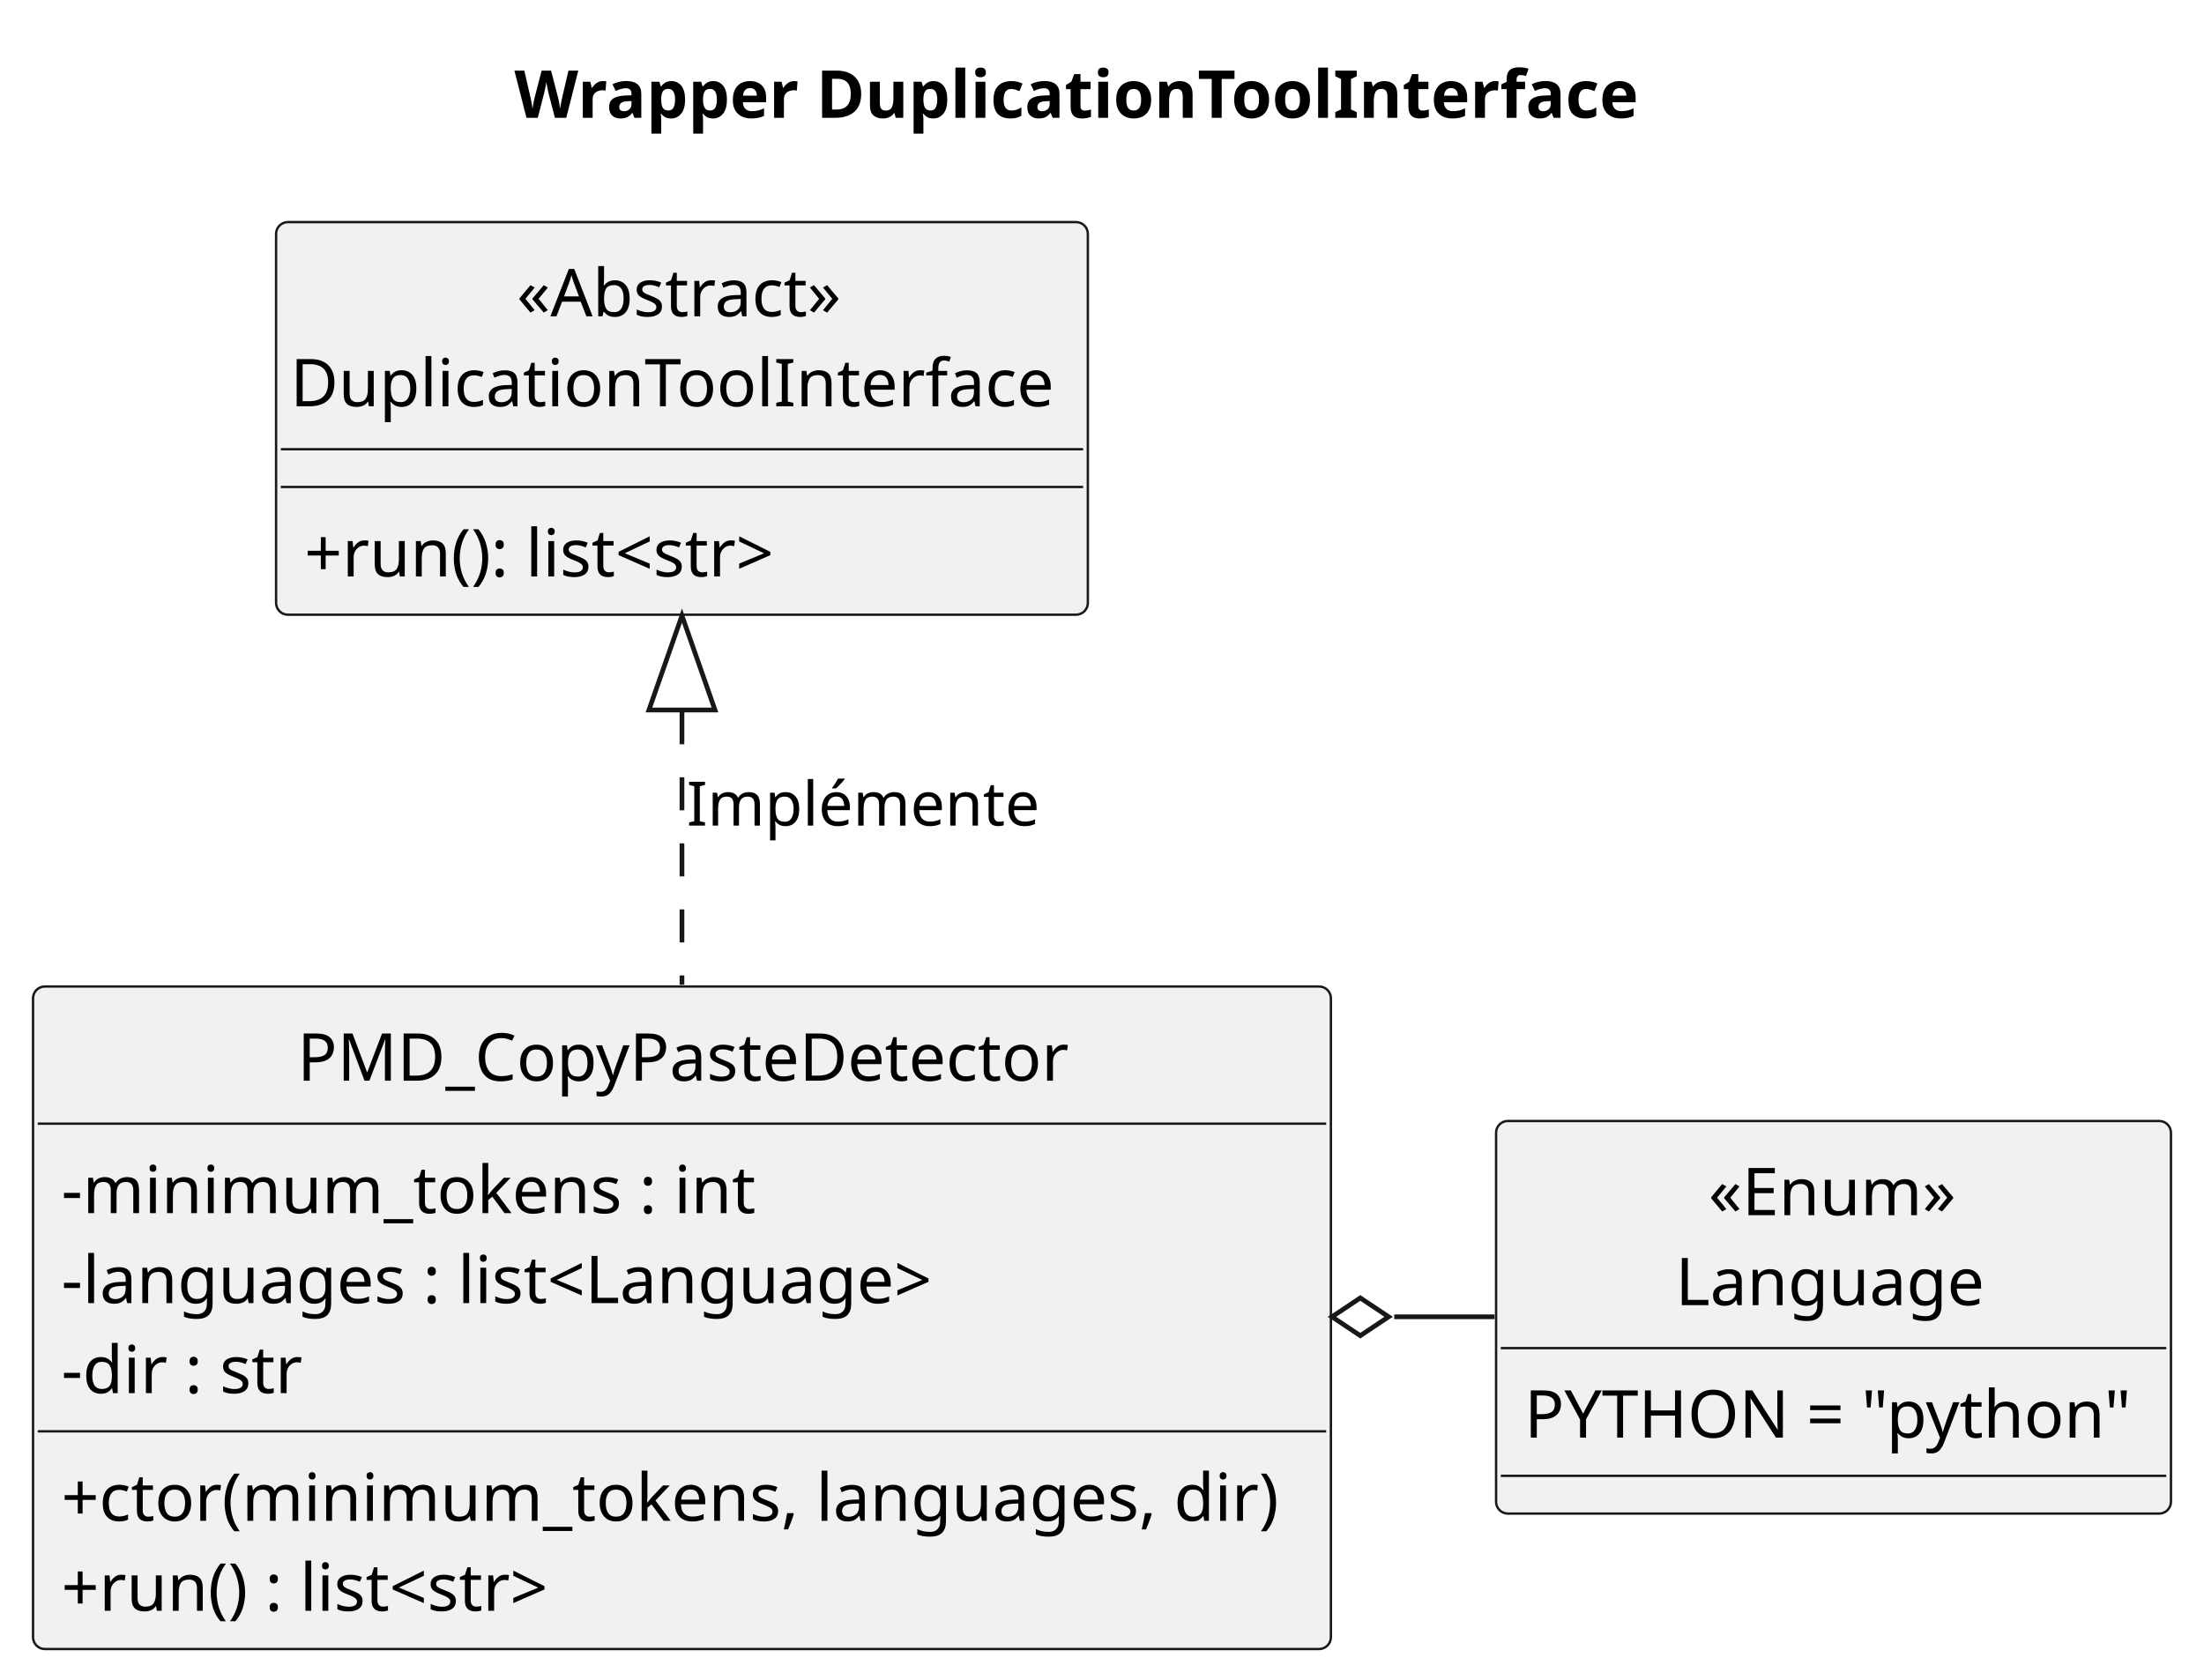
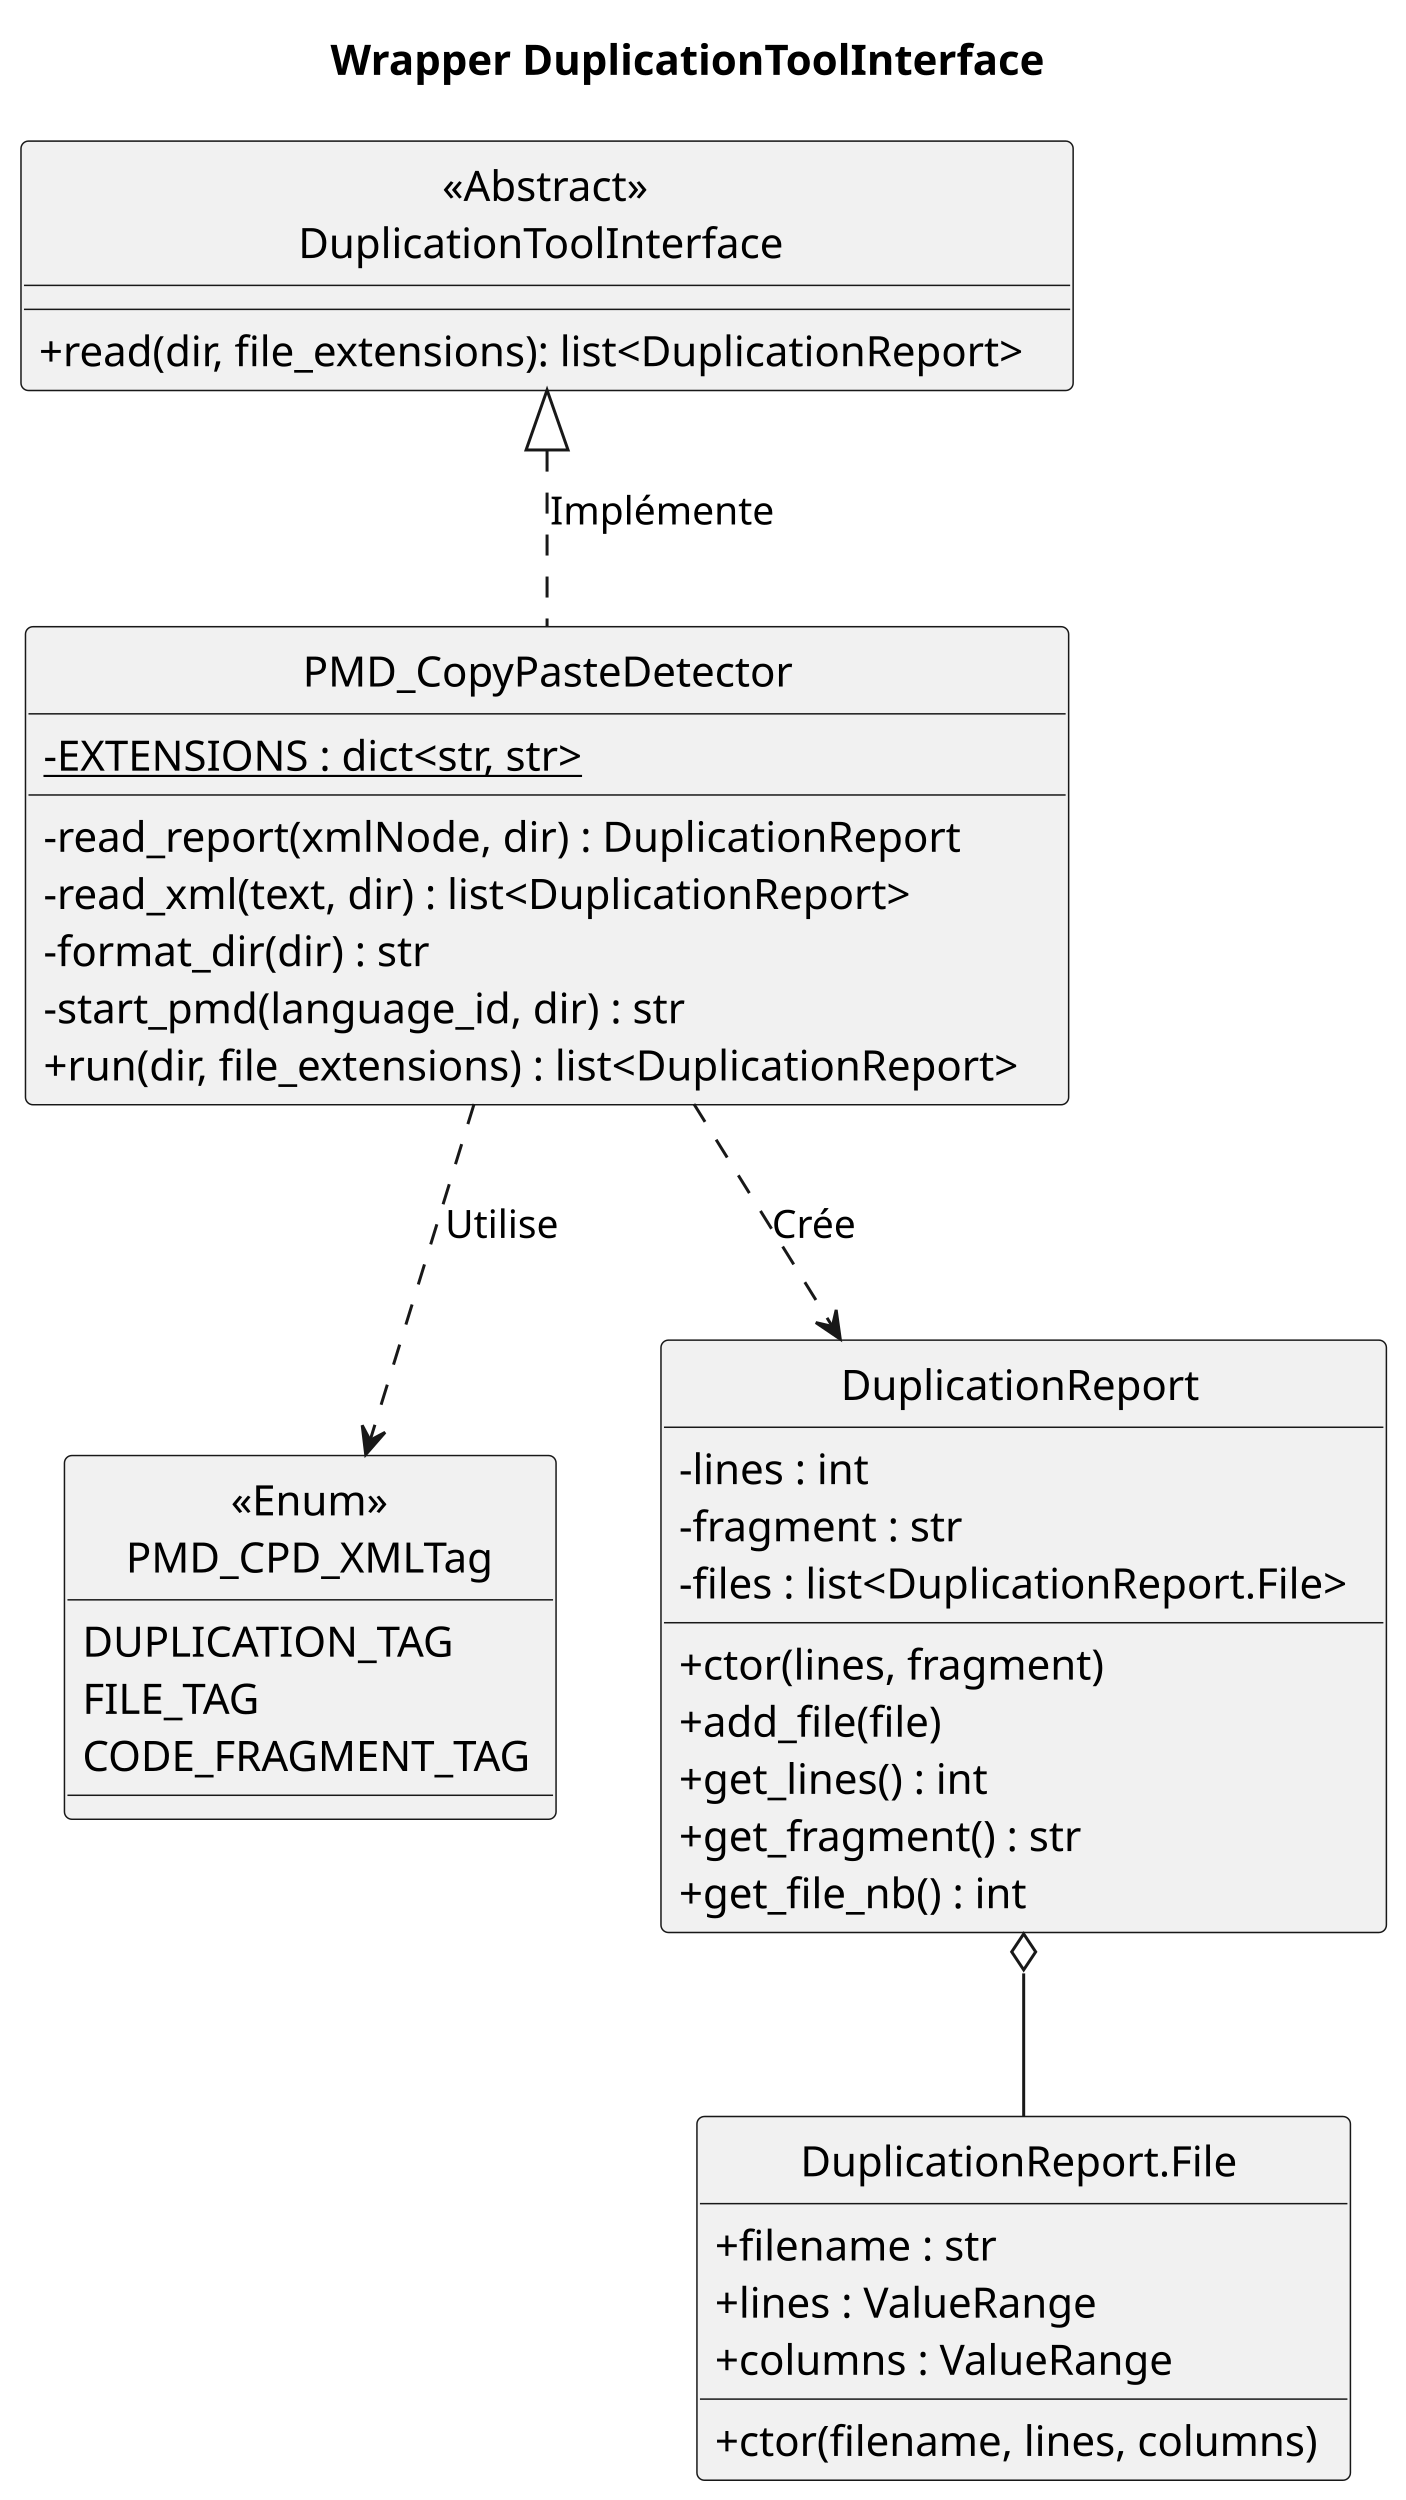
- <svg xmlns="http://www.w3.org/2000/svg" contentStyleType="text/css" height="356px" preserveAspectRatio="none" style="width:467px;height:356px;background:#FFFFFF;" version="1.1" viewBox="0 0 467 356" width="467px" zoomAndPan="magnify">
+ <svg xmlns="http://www.w3.org/2000/svg" contentStyleType="text/css" height="834px" preserveAspectRatio="none" style="width:469px;height:834px;background:#FFFFFF;" version="1.1" viewBox="0 0 469 834" width="469px" zoomAndPan="magnify">
  <defs />
  <g>
-     <text fill="#000000" font-family="sans-serif" font-size="14" font-weight="bold" lengthAdjust="spacing" textLength="235" x="109" y="24.966">Wrapper DuplicationToolInterface</text>
+     <text fill="#000000" font-family="sans-serif" font-size="14" font-weight="bold" lengthAdjust="spacing" textLength="235" x="110.25" y="24.966">Wrapper DuplicationToolInterface</text>
    <g id="elem_DuplicationToolInterface">
-       <rect codeLine="5" fill="#F1F1F1" height="83.204" id="DuplicationToolInterface" rx="2.5" ry="2.5" style="stroke:#181818;stroke-width:0.5;" width="172" x="58.5" y="47.068" />
-       <text fill="#000000" font-family="sans-serif" font-size="14" lengthAdjust="spacing" textLength="70" x="109.5" y="67.034">«Abstract»</text>
-       <text fill="#000000" font-family="sans-serif" font-size="14" lengthAdjust="spacing" textLength="166" x="61.5" y="86.102">DuplicationToolInterface</text>
-       <line style="stroke:#181818;stroke-width:0.5;" x1="59.5" x2="229.5" y1="95.204" y2="95.204" />
-       <line style="stroke:#181818;stroke-width:0.5;" x1="59.5" x2="229.5" y1="103.204" y2="103.204" />
-       <text fill="#000000" font-family="sans-serif" font-size="14" lengthAdjust="spacing" textLength="102" x="64.5" y="122.17">+run(): list&lt;str&gt;</text>
-     </g>
-     <g id="elem_PMD_CPD_Language">
-       <rect codeLine="9" fill="#F1F1F1" height="83.204" id="PMD_CPD_Language" rx="2.5" ry="2.5" style="stroke:#181818;stroke-width:0.5;" width="143" x="317" y="237.568" />
-       <text fill="#000000" font-family="sans-serif" font-size="14" lengthAdjust="spacing" textLength="53" x="362" y="257.534">«Enum»</text>
-       <text fill="#000000" font-family="sans-serif" font-size="14" lengthAdjust="spacing" textLength="67" x="355" y="276.602">Language</text>
-       <line style="stroke:#181818;stroke-width:0.5;" x1="318" x2="459" y1="285.704" y2="285.704" />
-       <text fill="#000000" font-family="sans-serif" font-size="14" lengthAdjust="spacing" textLength="131" x="323" y="304.67">PYTHON = "python"</text>
-       <line style="stroke:#181818;stroke-width:0.5;" x1="318" x2="459" y1="312.772" y2="312.772" />
+       <rect codeLine="5" fill="#F1F1F1" height="83.204" id="DuplicationToolInterface" rx="2.5" ry="2.5" style="stroke:#181818;stroke-width:0.5;" width="351" x="7" y="47.068" />
+       <text fill="#000000" font-family="sans-serif" font-size="14" lengthAdjust="spacing" textLength="70" x="147.5" y="67.034">«Abstract»</text>
+       <text fill="#000000" font-family="sans-serif" font-size="14" lengthAdjust="spacing" textLength="166" x="99.5" y="86.102">DuplicationToolInterface</text>
+       <line style="stroke:#181818;stroke-width:0.5;" x1="8" x2="357" y1="95.204" y2="95.204" />
+       <line style="stroke:#181818;stroke-width:0.5;" x1="8" x2="357" y1="103.204" y2="103.204" />
+       <text fill="#000000" font-family="sans-serif" font-size="14" lengthAdjust="spacing" textLength="339" x="13" y="122.17">+read(dir, file_extensions): list&lt;DuplicationReport&gt;</text>
    </g>
    <g id="elem_PMD_CopyPasteDetector">
-       <rect codeLine="13" fill="#F1F1F1" height="140.407" id="PMD_CopyPasteDetector" rx="2.5" ry="2.5" style="stroke:#181818;stroke-width:0.5;" width="275" x="7" y="209.068" />
-       <text fill="#000000" font-family="sans-serif" font-size="14" lengthAdjust="spacing" textLength="163" x="63" y="229.034">PMD_CopyPasteDetector</text>
-       <line style="stroke:#181818;stroke-width:0.5;" x1="8" x2="281" y1="238.136" y2="238.136" />
-       <text fill="#000000" font-family="sans-serif" font-size="14" lengthAdjust="spacing" textLength="150" x="13" y="257.102">-minimum_tokens : int</text>
-       <text fill="#000000" font-family="sans-serif" font-size="14" lengthAdjust="spacing" textLength="191" x="13" y="276.17">-languages : list&lt;Language&gt;</text>
-       <text fill="#000000" font-family="sans-serif" font-size="14" lengthAdjust="spacing" textLength="54" x="13" y="295.238">-dir : str</text>
-       <line style="stroke:#181818;stroke-width:0.5;" x1="8" x2="281" y1="303.34" y2="303.34" />
-       <text fill="#000000" font-family="sans-serif" font-size="14" lengthAdjust="spacing" textLength="263" x="13" y="322.305">+ctor(minimum_tokens, languages, dir)</text>
-       <text fill="#000000" font-family="sans-serif" font-size="14" lengthAdjust="spacing" textLength="106" x="13" y="341.373">+run() : list&lt;str&gt;</text>
+       <rect codeLine="9" fill="#F1F1F1" height="159.475" id="PMD_CopyPasteDetector" rx="2.5" ry="2.5" style="stroke:#181818;stroke-width:0.5;" width="348" x="8.5" y="209.068" />
+       <text fill="#000000" font-family="sans-serif" font-size="14" lengthAdjust="spacing" textLength="163" x="101" y="229.034">PMD_CopyPasteDetector</text>
+       <line style="stroke:#181818;stroke-width:0.5;" x1="9.5" x2="355.5" y1="238.136" y2="238.136" />
+       <text fill="#000000" font-family="sans-serif" font-size="14" lengthAdjust="spacing" text-decoration="underline" textLength="188" x="14.5" y="257.102">-EXTENSIONS : dict&lt;str, str&gt;</text>
+       <line style="stroke:#181818;stroke-width:0.5;" x1="9.5" x2="355.5" y1="265.204" y2="265.204" />
+       <text fill="#000000" font-family="sans-serif" font-size="14" lengthAdjust="spacing" textLength="313" x="14.5" y="284.17">-read_report(xmlNode, dir) : DuplicationReport</text>
+       <text fill="#000000" font-family="sans-serif" font-size="14" lengthAdjust="spacing" textLength="296" x="14.5" y="303.238">-read_xml(text, dir) : list&lt;DuplicationReport&gt;</text>
+       <text fill="#000000" font-family="sans-serif" font-size="14" lengthAdjust="spacing" textLength="132" x="14.5" y="322.305">-format_dir(dir) : str</text>
+       <text fill="#000000" font-family="sans-serif" font-size="14" lengthAdjust="spacing" textLength="221" x="14.5" y="341.373">-start_pmd(language_id, dir) : str</text>
+       <text fill="#000000" font-family="sans-serif" font-size="14" lengthAdjust="spacing" textLength="336" x="14.5" y="360.441">+run(dir, file_extensions) : list&lt;DuplicationReport&gt;</text>
+     </g>
+     <g id="elem_PMD_CPD_XMLTag">
+       <rect codeLine="18" fill="#F1F1F1" height="121.34" id="PMD_CPD_XMLTag" rx="2.5" ry="2.5" style="stroke:#181818;stroke-width:0.5;" width="164" x="21.5" y="485.568" />
+       <text fill="#000000" font-family="sans-serif" font-size="14" lengthAdjust="spacing" textLength="53" x="77" y="505.534">«Enum»</text>
+       <text fill="#000000" font-family="sans-serif" font-size="14" lengthAdjust="spacing" textLength="123" x="42" y="524.602">PMD_CPD_XMLTag</text>
+       <line style="stroke:#181818;stroke-width:0.5;" x1="22.5" x2="184.5" y1="533.704" y2="533.704" />
+       <text fill="#000000" font-family="sans-serif" font-size="14" lengthAdjust="spacing" textLength="126" x="27.5" y="552.67">DUPLICATION_TAG</text>
+       <text fill="#000000" font-family="sans-serif" font-size="14" lengthAdjust="spacing" textLength="60" x="27.5" y="571.738">FILE_TAG</text>
+       <text fill="#000000" font-family="sans-serif" font-size="14" lengthAdjust="spacing" textLength="152" x="27.5" y="590.806">CODE_FRAGMENT_TAG</text>
+       <line style="stroke:#181818;stroke-width:0.5;" x1="22.5" x2="184.5" y1="598.908" y2="598.908" />
+     </g>
+     <g id="elem_DuplicationReport">
+       <rect codeLine="24" fill="#F1F1F1" height="197.611" id="DuplicationReport" rx="2.5" ry="2.5" style="stroke:#181818;stroke-width:0.5;" width="242" x="220.5" y="447.068" />
+       <text fill="#000000" font-family="sans-serif" font-size="14" lengthAdjust="spacing" textLength="122" x="280.5" y="467.034">DuplicationReport</text>
+       <line style="stroke:#181818;stroke-width:0.5;" x1="221.5" x2="461.5" y1="476.136" y2="476.136" />
+       <text fill="#000000" font-family="sans-serif" font-size="14" lengthAdjust="spacing" textLength="67" x="226.5" y="495.102">-lines : int</text>
+       <text fill="#000000" font-family="sans-serif" font-size="14" lengthAdjust="spacing" textLength="98" x="226.5" y="514.17">-fragment : str</text>
+       <text fill="#000000" font-family="sans-serif" font-size="14" lengthAdjust="spacing" textLength="230" x="226.5" y="533.238">-files : list&lt;DuplicationReport.File&gt;</text>
+       <line style="stroke:#181818;stroke-width:0.5;" x1="221.5" x2="461.5" y1="541.34" y2="541.34" />
+       <text fill="#000000" font-family="sans-serif" font-size="14" lengthAdjust="spacing" textLength="145" x="226.5" y="560.306">+ctor(lines, fragment)</text>
+       <text fill="#000000" font-family="sans-serif" font-size="14" lengthAdjust="spacing" textLength="90" x="226.5" y="579.373">+add_file(file)</text>
+       <text fill="#000000" font-family="sans-serif" font-size="14" lengthAdjust="spacing" textLength="106" x="226.5" y="598.441">+get_lines() : int</text>
+       <text fill="#000000" font-family="sans-serif" font-size="14" lengthAdjust="spacing" textLength="137" x="226.5" y="617.509">+get_fragment() : str</text>
+       <text fill="#000000" font-family="sans-serif" font-size="14" lengthAdjust="spacing" textLength="119" x="226.5" y="636.577">+get_file_nb() : int</text>
+     </g>
+     <g id="elem_DRFile">
+       <rect codeLine="35" fill="#F1F1F1" height="121.34" id="DRFile" rx="2.5" ry="2.5" style="stroke:#181818;stroke-width:0.5;" width="218" x="232.5" y="706.068" />
+       <text fill="#000000" font-family="sans-serif" font-size="14" lengthAdjust="spacing" textLength="149" x="267" y="726.034">DuplicationReport.File</text>
+       <line style="stroke:#181818;stroke-width:0.5;" x1="233.5" x2="449.5" y1="735.136" y2="735.136" />
+       <text fill="#000000" font-family="sans-serif" font-size="14" lengthAdjust="spacing" textLength="97" x="238.5" y="754.102">+filename : str</text>
+       <text fill="#000000" font-family="sans-serif" font-size="14" lengthAdjust="spacing" textLength="132" x="238.5" y="773.17">+lines : ValueRange</text>
+       <text fill="#000000" font-family="sans-serif" font-size="14" lengthAdjust="spacing" textLength="157" x="238.5" y="792.238">+columns : ValueRange</text>
+       <line style="stroke:#181818;stroke-width:0.5;" x1="233.5" x2="449.5" y1="800.34" y2="800.34" />
+       <text fill="#000000" font-family="sans-serif" font-size="14" lengthAdjust="spacing" textLength="206" x="238.5" y="819.306">+ctor(filename, lines, columns)</text>
+     </g>
+     <g id="link_DuplicationReport_DRFile">
+       <path codeLine="42" d="M341.5,658.318 C341.5,674.768 341.5,691.168 341.5,706.008 " fill="none" id="DuplicationReport-backto-DRFile" style="stroke:#181818;stroke-width:1.0;" />
+       <polygon fill="none" points="341.5,645.138,337.5,651.138,341.5,657.138,345.5,651.138,341.5,645.138" style="stroke:#181818;stroke-width:1.0;" />
    </g>
    <g id="link_DuplicationToolInterface_PMD_CopyPasteDetector">
-       <path codeLine="21" d="M144.5,150.728 C144.5,169.238 144.5,189.698 144.5,208.698 " fill="none" id="DuplicationToolInterface-backto-PMD_CopyPasteDetector" style="stroke:#181818;stroke-width:1.0;stroke-dasharray:7.0,7.0;" />
-       <polygon fill="none" points="137.5,150.468,144.5,130.468,151.5,150.468,137.5,150.468" style="stroke:#181818;stroke-width:1.0;" />
-       <text fill="#000000" font-family="sans-serif" font-size="13" lengthAdjust="spacing" textLength="73" x="145.5" y="174.965">Implémente</text>
+       <path codeLine="43" d="M182.5,150.328 C182.5,168.858 182.5,189.498 182.5,209.028 " fill="none" id="DuplicationToolInterface-backto-PMD_CopyPasteDetector" style="stroke:#181818;stroke-width:1.0;stroke-dasharray:7.0,7.0;" />
+       <polygon fill="none" points="175.5,150.118,182.5,130.118,189.5,150.118,175.5,150.118" style="stroke:#181818;stroke-width:1.0;" />
+       <text fill="#000000" font-family="sans-serif" font-size="13" lengthAdjust="spacing" textLength="73" x="183.5" y="174.965">Implémente</text>
    </g>
-     <g id="link_PMD_CopyPasteDetector_PMD_CPD_Language">
-       <path codeLine="22" d="M295.42,279.068 C302.51,279.068 309.59,279.068 316.68,279.068 " fill="none" id="PMD_CopyPasteDetector-backto-PMD_CPD_Language" style="stroke:#181818;stroke-width:1.0;" />
-       <polygon fill="none" points="282.23,279.068,288.23,283.068,294.23,279.068,288.23,275.068,282.23,279.068" style="stroke:#181818;stroke-width:1.0;" />
+     <g id="link_PMD_CopyPasteDetector_PMD_CPD_XMLTag">
+       <path codeLine="44" d="M158.15,368.308 C147.05,404.228 134.06,446.238 123.53,480.288 " fill="none" id="PMD_CopyPasteDetector-to-PMD_CPD_XMLTag" style="stroke:#181818;stroke-width:1.0;stroke-dasharray:7.0,7.0;" />
+       <polygon fill="#181818" points="122,485.248,128.475,477.826,123.473,480.47,120.83,475.469,122,485.248" style="stroke:#181818;stroke-width:1.0;" />
+       <text fill="#000000" font-family="sans-serif" font-size="13" lengthAdjust="spacing" textLength="37" x="148.5" y="412.965">Utilise</text>
+     </g>
+     <g id="link_PMD_CopyPasteDetector_DuplicationReport">
+       <path codeLine="45" d="M231.5,368.308 C246.08,391.738 262.27,417.748 277.65,442.458 " fill="none" id="PMD_CopyPasteDetector-to-DuplicationReport" style="stroke:#181818;stroke-width:1.0;stroke-dasharray:7.0,7.0;" />
+       <polygon fill="#181818" points="280.31,446.738,278.947,436.984,277.666,442.494,272.156,441.214,280.31,446.738" style="stroke:#181818;stroke-width:1.0;" />
+       <text fill="#000000" font-family="sans-serif" font-size="13" lengthAdjust="spacing" textLength="27" x="257.5" y="412.965">Crée</text>
    </g>
  </g>
</svg>
